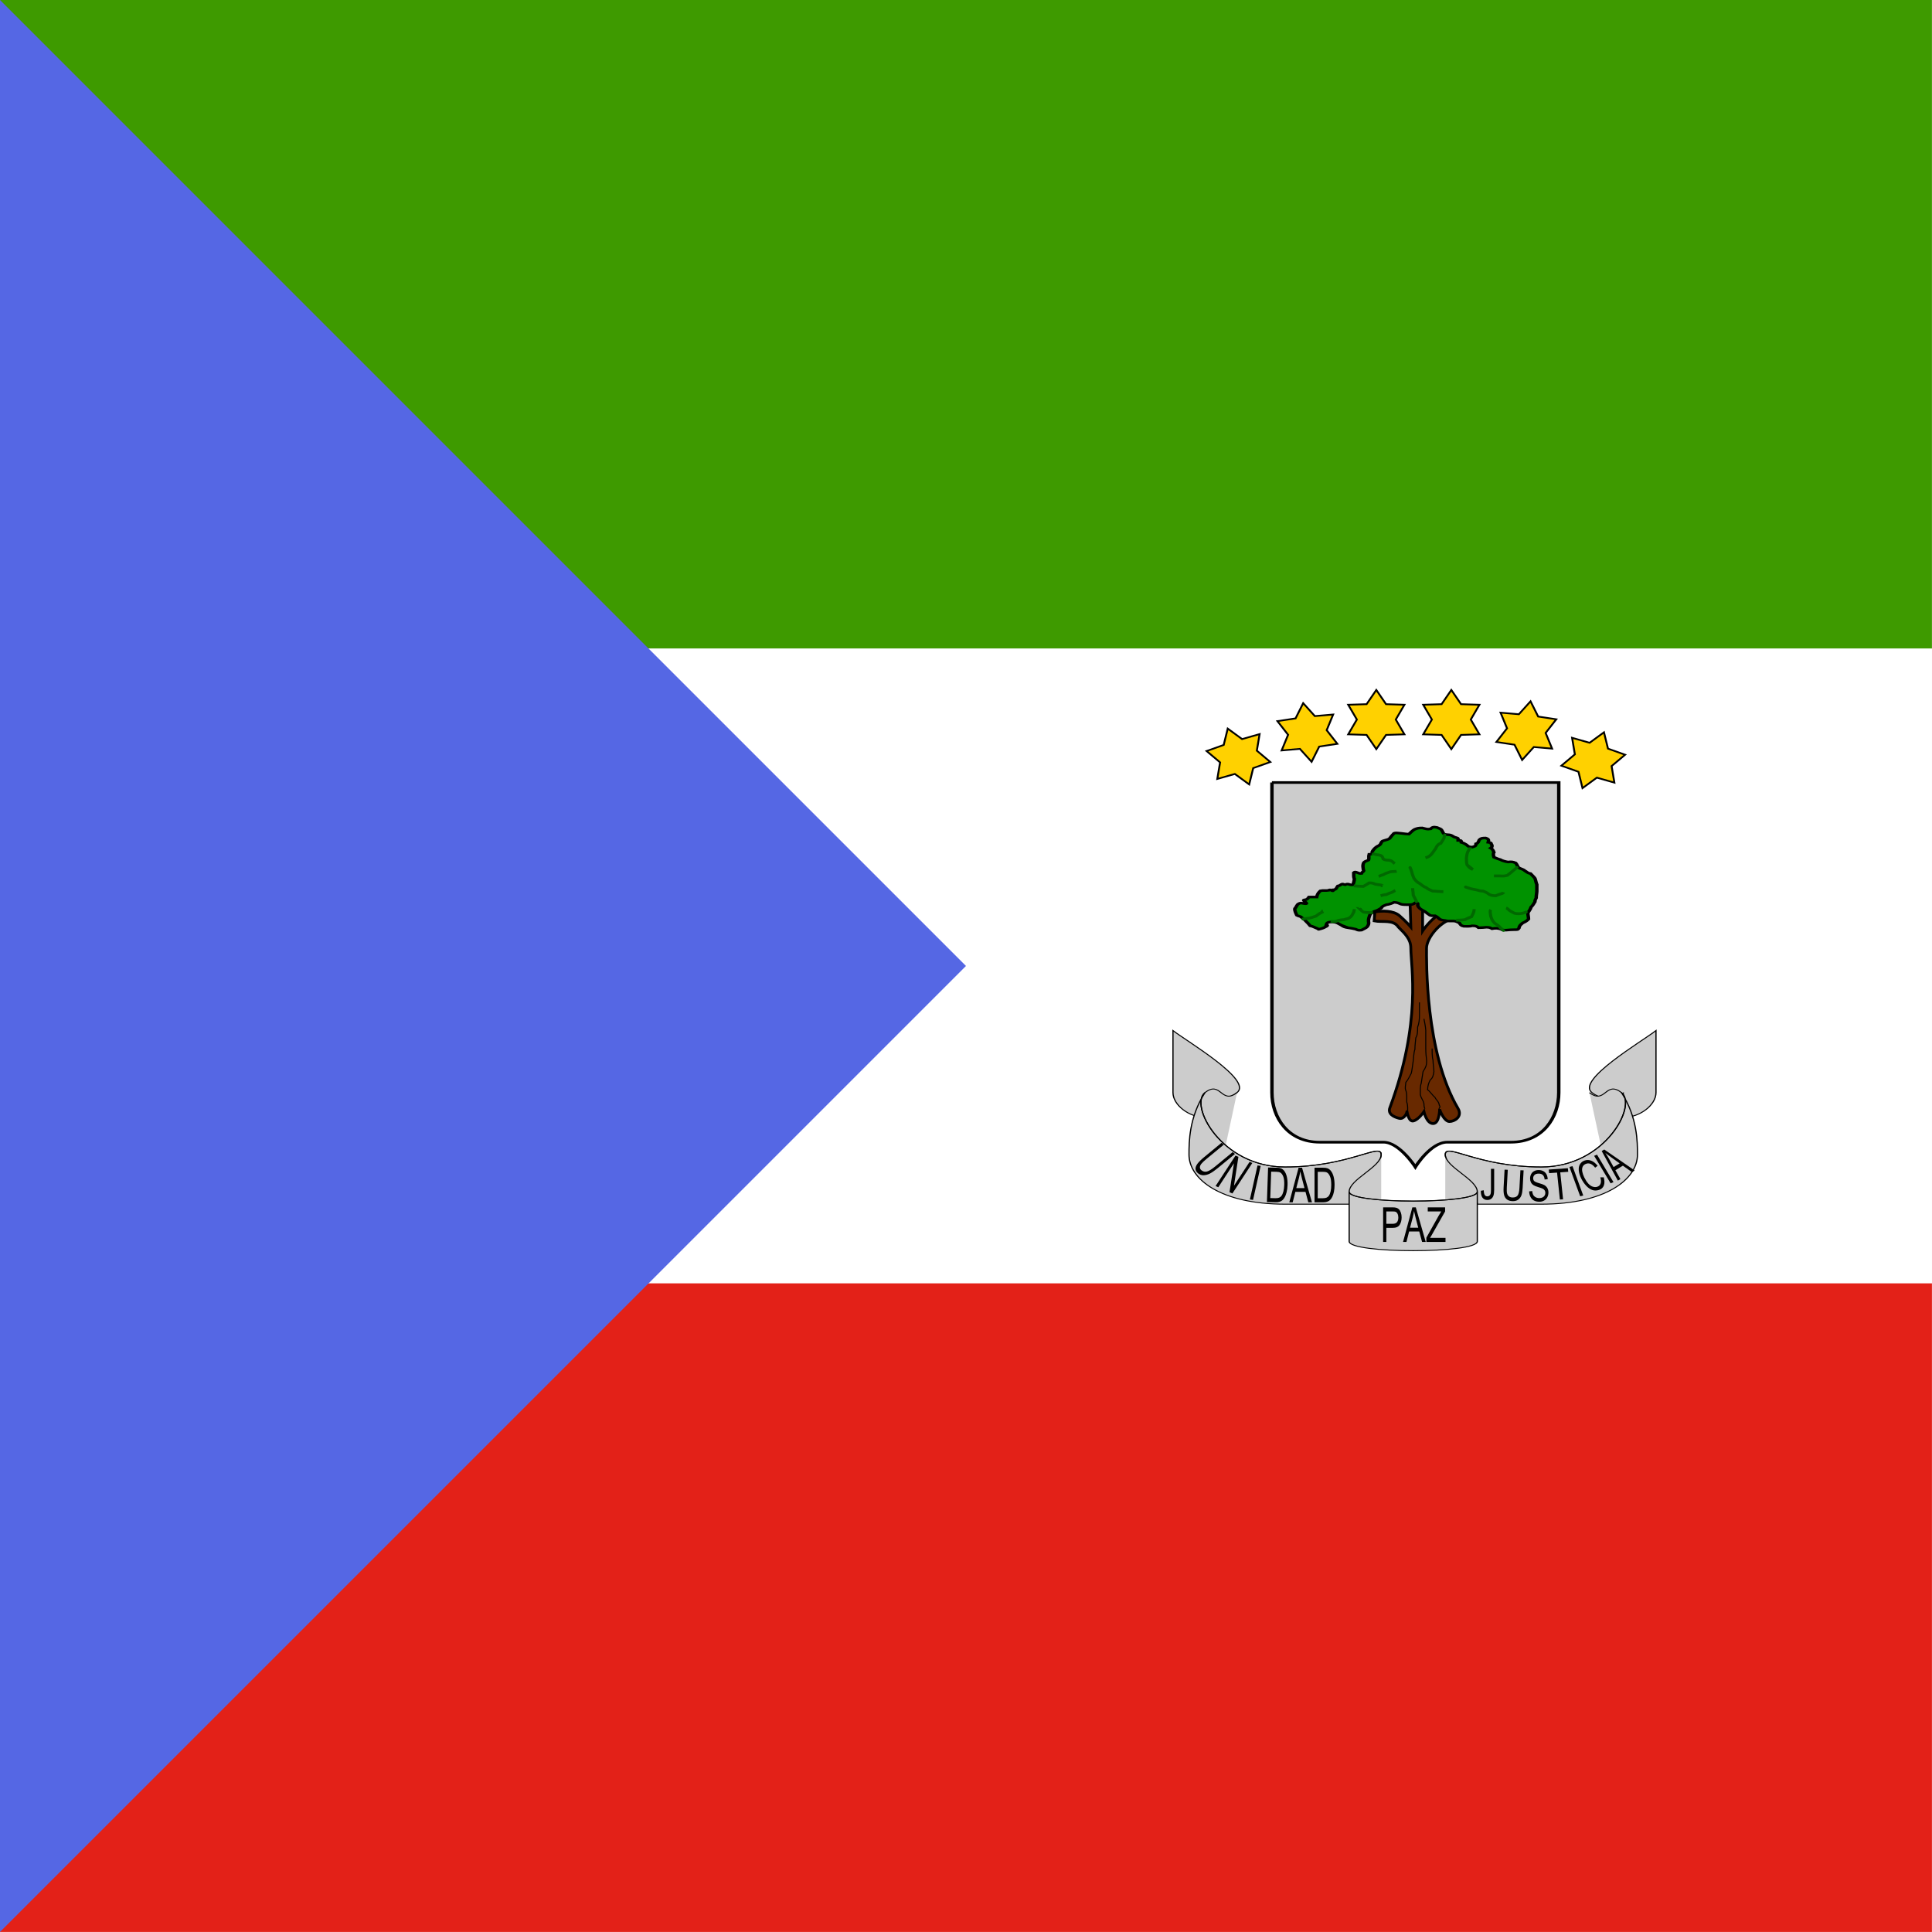
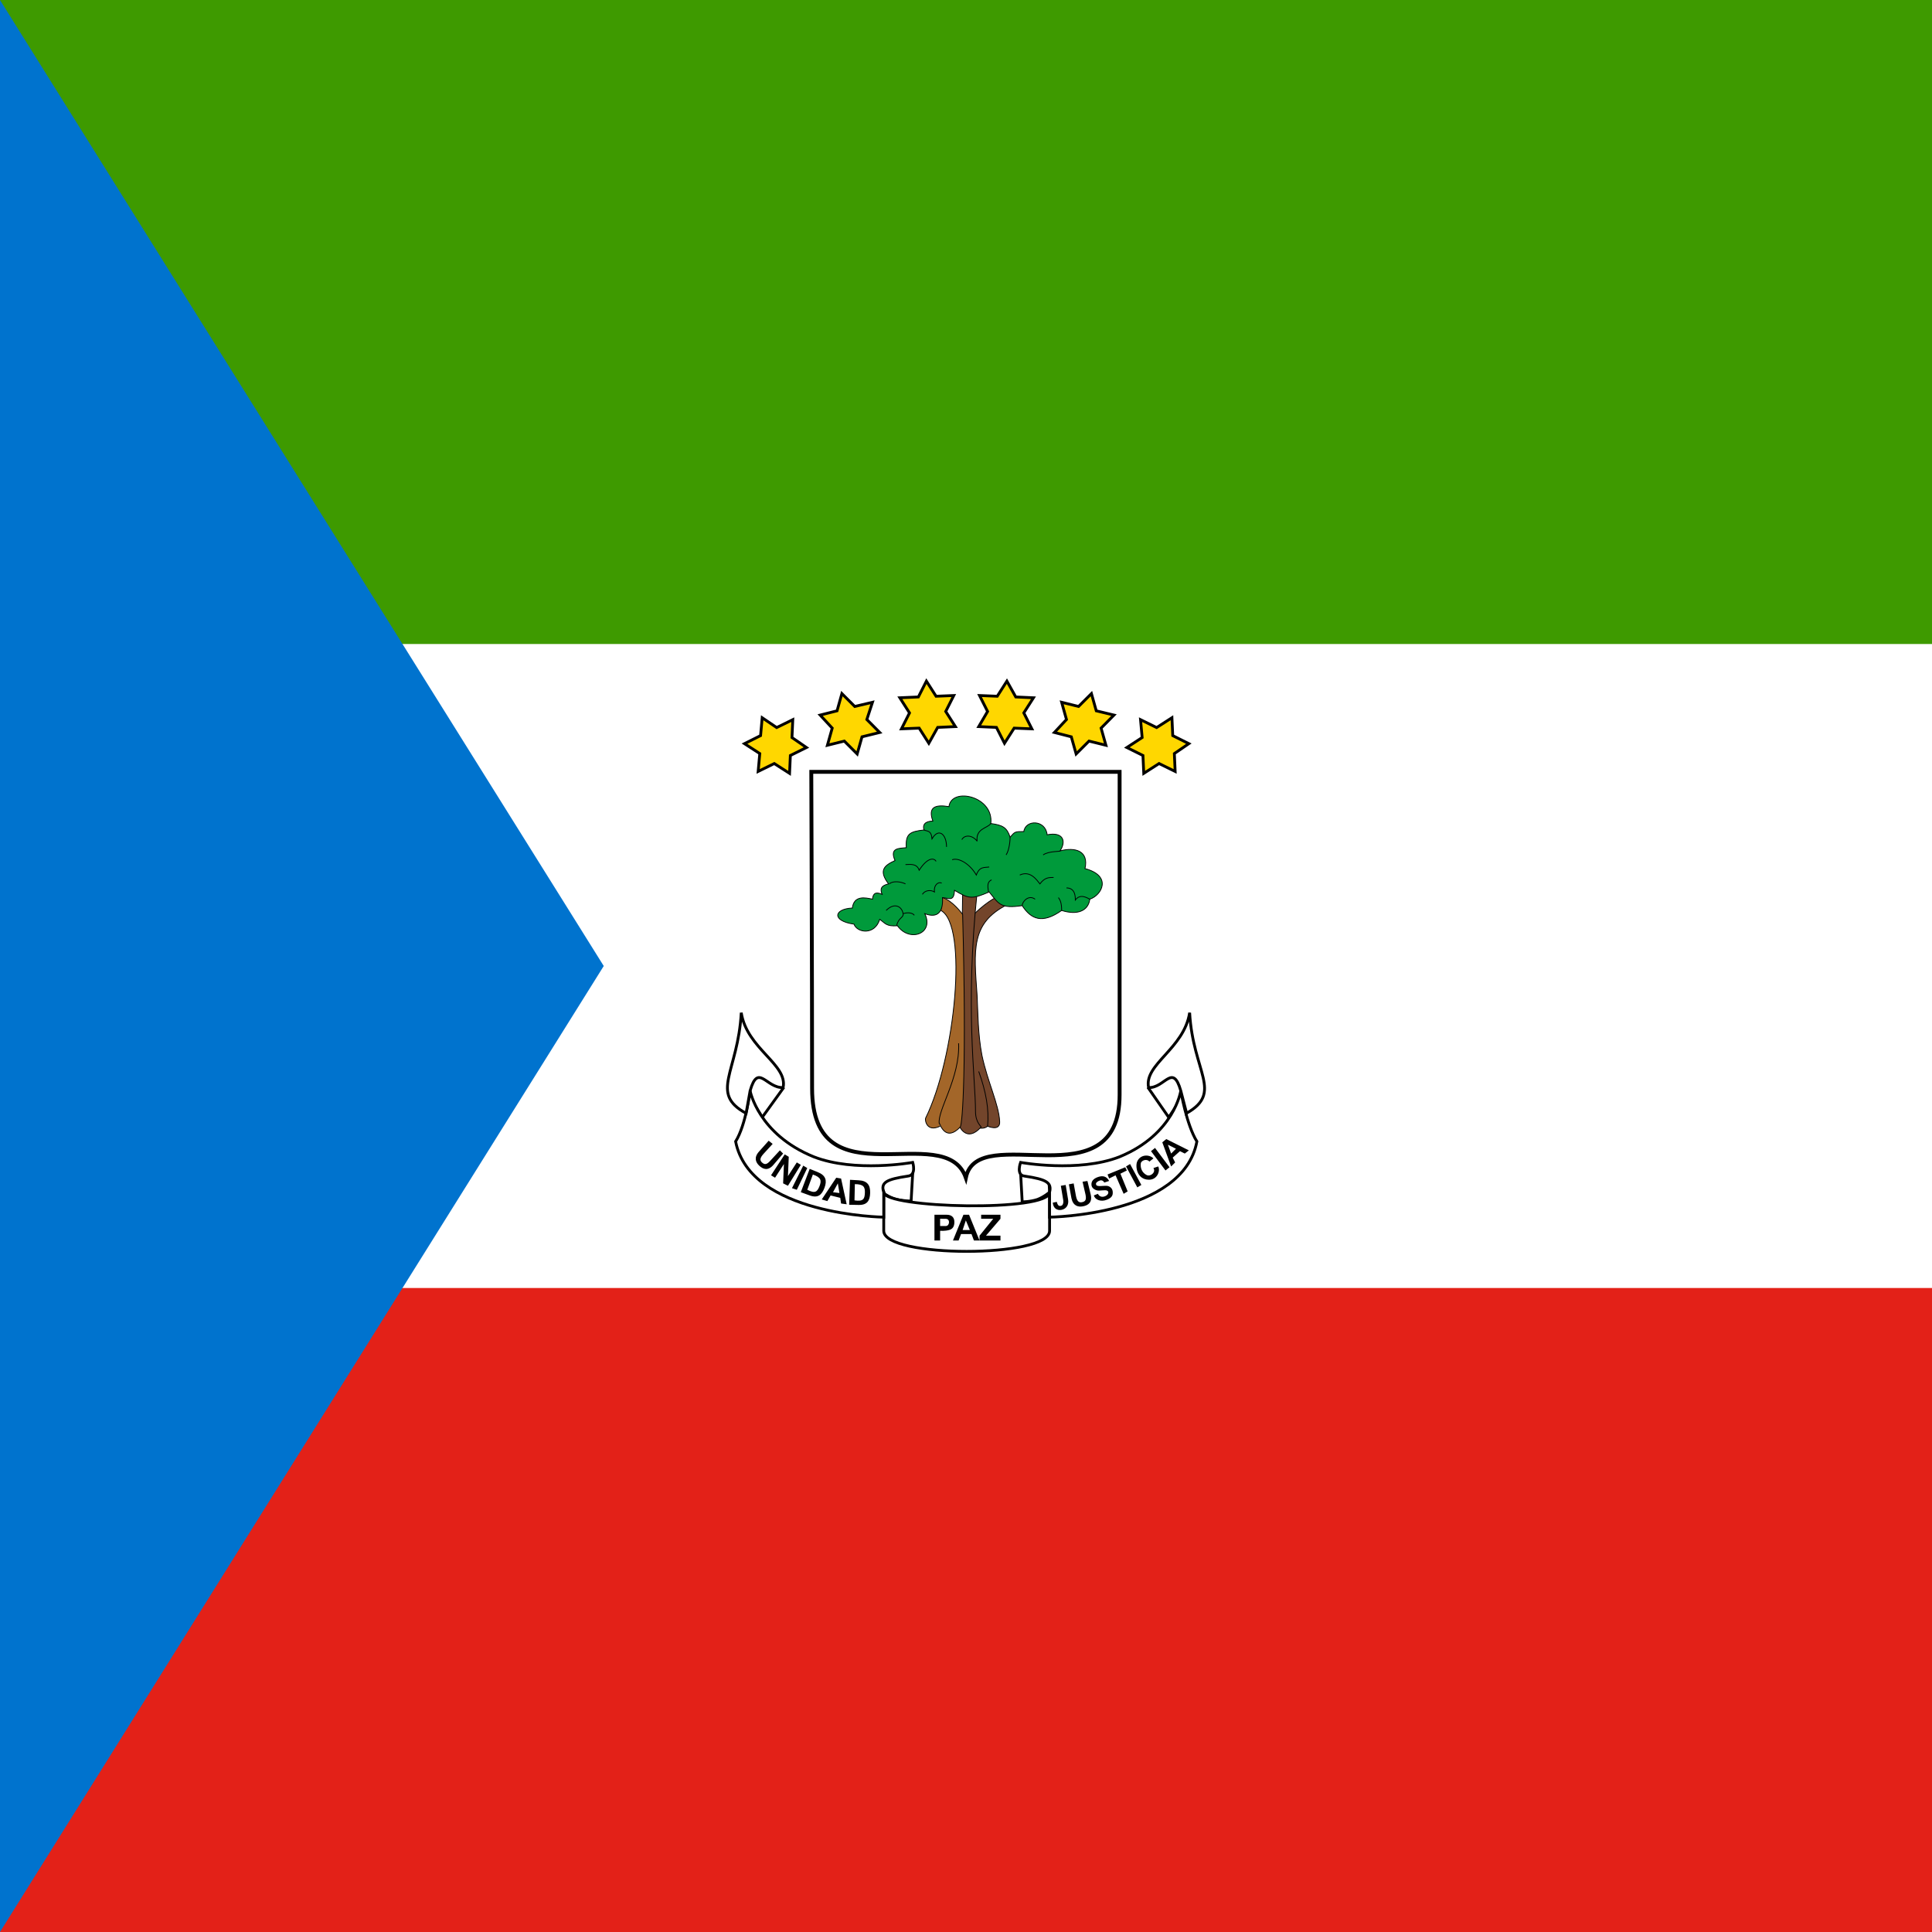
- <svg xmlns="http://www.w3.org/2000/svg" id="svg548" height="512" width="512" version="1" y="0" x="0">
-   <defs id="defs550">
-     <clipPath id="clipPath11138" clipPathUnits="userSpaceOnUse">
-       <rect id="rect11140" fill-opacity="0.67" height="496.06" width="496.06" y="-0" x="0" />
-     </clipPath>
-   </defs>
-   <g id="flag" clip-path="url(#clipPath11138)" transform="matrix(1.0321 0 0 1.0321 0 .000049354)">
-     <g id="g771" stroke-width="1pt" fill-rule="evenodd">
-       <rect id="rect757" height="166.54" width="744.09" y="-0" x="0" fill="#3e9a00" />
-       <rect id="rect758" height="162.99" width="744.09" y="166.54" x="0" fill="#fff" />
-       <rect id="rect759" height="166.54" width="744.09" y="329.53" x="0" fill="#e32118" />
-       <path id="path761" d="m0-0v496.06l265.75-248.03-265.75-248.03z" transform="matrix(.93333 0 0 1 0 -.000015259)" fill="#5567e4" />
+ <svg xmlns="http://www.w3.org/2000/svg" height="512" width="512" version="1">
+   <path fill="#e32118" d="M0 0h512v512H0z" />
+   <path fill="#fff" d="M0 0h512v341.333H0z" />
+   <path fill="#3e9a00" d="M0 0h512v170.667H0z" />
+   <path d="M0 0v512l160-256z" fill="#0073ce" />
+   <g stroke="#000">
+     <path d="M215.001 204.544h81.707v85.59c0 28.8-37.547 6.613-40.747 21.973-5.547-15.787-40.747 7.04-40.747-23.68 0-29.867-.213-83.883-.213-83.883z" fill="#fff" stroke-width="1.024" />
+     <path d="M261.721 298.453s-1.067 1.067-2.987.214c-1.92-.854-2.133-54.827-2.133-54.827 4.267-4.693 7.68-6.187 7.68-6.187l2.56 2.134c-9.6 4.906-8.747 11.946-7.893 24.106.213 4.48.213 10.24 1.28 15.787 1.493 7.04 4.48 13.013 4.693 17.493.213 2.774-3.2 1.28-3.2 1.28z" fill="#73452b" stroke-width=".213" />
+     <path d="M255.108 236.373h3.84c-3.2 30.934-.427 49.28-.427 58.24 0 2.987 1.707 4.054 1.493 4.054-3.84 4.266-5.76-.214-5.76-.214z" fill="#73452b" stroke-width=".213" />
+     <path d="M249.134 298.453c-3.626 1.707-4.053-1.706-3.84-2.133 7.894-16 11.307-51.2 4.054-55.04l.426-3.413c2.774.853 5.334 4.48 5.334 4.48 1.066 39.466 0 55.68-.64 56.32-3.84 4.053-5.334-.64-5.547-1.067" fill="#a36629" stroke-width=".213" />
+     <path d="M248.921 297.813c-.64-3.413 5.547-12.16 5.12-21.333M259.374 283.947c1.92 5.333 2.774 10.026 2.347 14.506" fill="none" stroke-width=".213" />
+     <path d="M267.694 221.867c1.28-1.494 1.28-1.494 3.627-1.494.427-3.2 5.76-3.2 6.187.854 4.266-.854 5.12 1.706 3.413 4.266 4.053-1.066 7.68 0 6.613 4.694 7.254 1.92 4.48 7.04 1.28 8.106-.426 3.2-3.413 4.267-7.466 2.987-5.12 3.627-8.107 2.347-10.454-1.28-5.76.853-6.186-.427-8.746-3.627-4.48 1.92-5.334 1.92-9.174-.426-.213 2.986-1.28 2.133-3.2 1.92.214 3.84-1.28 5.546-4.693 4.266 2.56 5.334-4.053 7.68-7.253 3.2-2.987.214-3.2-.64-4.694-1.706-1.28 4.266-5.973 3.626-6.826 1.28-5.974-.854-5.334-4.054-.427-4.267.427-3.413 3.413-2.773 5.333-2.347.214-2.133 1.494-1.706 2.56-1.28-.64-1.493-.213-2.346 1.707-2.773-2.773-3.627-1.067-4.907 1.707-6.187-1.494-3.413 1.066-3.2 2.986-3.413-.213-3.627.854-4.267 4.694-4.693-.427-1.28.213-2.347 2.346-2.347-1.28-3.627.427-4.459 4.267-3.84.64-5.27 11.947-2.773 11.093 4.48 3.2.427 4.267 1.067 5.12 3.627z" fill="#009a3b" stroke-width=".213" />
+     <g fill="none">
+       <path d="M244.868 219.947c.853.426 1.92 0 2.133 2.346 1.707-2.986 3.84-1.28 3.84 2.134M262.574 218.24c-.853 1.28-4.053 1.28-3.626 4.693-1.067-1.493-3.2-1.92-4.054-.426M267.694 221.867c0 .853-.213 3.413-1.066 4.693M280.921 225.493c.213.214-2.987 0-4.48 1.067M288.814 238.293c-.853-.426-2.56-1.493-3.84.214 0-.854 0-3.2-2.346-3.2M281.348 241.28c0-2.133-.427-2.773-.854-3.413M274.308 238.293c-1.707-1.28-3.414.64-3.414 1.707M261.934 236.373c0-.853-.64-2.56.854-3.2M237.614 245.333c.427-2.133 1.92-2.133 1.707-3.2-.213-1.706-2.133-3.2-4.48-.853M239.321 242.133c1.28-.426 2.56-.213 2.987.427M235.694 234.24c.854-.853 2.987-.64 4.267 0M239.961 229.12c1.067 0 2.987-.427 3.627 1.493 2.346-3.626 4.053-3.2 4.48-2.346M252.334 227.84c1.707-.64 4.694 1.067 6.4 4.053.854-2.346 2.134-1.92 3.414-2.133M270.254 231.893c2.774-1.28 4.48 1.28 5.334 2.347 1.28-1.707 2.346-1.707 3.626-1.707M244.441 237.013c.64-1.066 2.133-1.28 3.2-.64-.213-1.92 1.067-2.773 1.92-2.346" stroke-width=".213" />
    </g>
-     <g id="g699" transform="matrix(.19743 0 0 .17976 278.07 174.17)">
-       <path id="path553" d="m283.46 148.82v442.91c0 35.433 17.716 70.866 53.149 70.866h70.866c17.717 0 35.433 35.433 35.433 35.433s16.938-35.433 35.433-35.433h70.867c35.433 0 53.149-35.433 53.149-70.866v-442.91h-318.9z" fill-rule="evenodd" transform="matrix(1.1698 0 0 1 -85.821 -.000030518)" stroke="#000" stroke-width="3.791" fill="#ccc" />
-       <g id="g639" transform="matrix(1.108 0 0 1 -59.607 -.000030518)">
-         <g id="g582" transform="matrix(1.0612 0 0 .99999 -28.554 -106.29)">
-           <path id="path560" d="m215.38 731.79c-18.021 0-35.738-17.717-35.738-35.433v-88.583c15.502 15.502 88.583 70.866 70.867 88.583-17.717 17.716-35.737 0-35.433 0s0.304 35.433 0.304 35.433z" fill-rule="evenodd" transform="translate(-2.4787 1.6768)" stroke="#000" stroke-width="1pt" fill="#ccc" />
-           <path id="path580" d="m218.72 687.78c17.716-17.716 17.716 17.717 35.433 0l-17.717 106.3c-17.189-3.33-17.778-0.001-27.707-17.717 0-17.718 0-74.332 9.991-88.583z" fill-rule="evenodd" transform="translate(-6.1181 10.256)" stroke-width="1.25" fill="#ccc" />
-           <path id="path579" d="m215.38 731.79c-18.021 0-35.738-17.717-35.738-35.433v-88.583c15.502 15.502 88.583 70.866 70.867 88.583-17.717 17.716-35.737 0-35.433 0s0.304 35.433 0.304 35.433z" fill-rule="evenodd" transform="matrix(-1 0 0 1 891.06 1.6765)" stroke="#000" stroke-width="1pt" fill="#ccc" />
-           <path id="path581" d="m218.72 687.78c17.716-17.716 17.716 17.717 35.433 0l-17.717 106.3c-17.189-3.33-17.778-0.001-27.707-17.717 0-17.718 0-74.332 9.991-88.583z" fill-rule="evenodd" transform="matrix(-1 0 0 1 891.95 10.256)" stroke-width="1.25" fill="#ccc" />
-           <path id="path577" d="m513.78 1140.9c-0.001-17.71-35.433-53.14-35.433-70.86s35.433 17.72 106.3 17.72c70.866 0 106.3-88.588 88.582-106.3 17.717 35.434 17.717 70.864 17.717 88.584 0 35.43-35.433 70.86-106.3 70.86h-70.866z" fill-rule="evenodd" transform="translate(-.00011444 -283.46)" stroke="#000" stroke-width="1pt" fill="#ccc" />
-           <path id="path578" d="m513.78 1140.9c-0.001-17.71-35.433-53.14-35.433-70.86s35.433 17.72 106.3 17.72c70.866 0 106.3-88.588 88.582-106.3 17.717 35.434 17.717 70.864 17.717 88.584 0 35.43-35.433 70.86-106.3 70.86h-70.866z" fill-rule="evenodd" transform="matrix(-1 0 0 1 885.83 -283.46)" stroke="#000" stroke-width="1pt" fill="#ccc" />
-           <path id="path572" d="m549.21 1016.9c0-17.712-35.433-35.433-35.433-53.151v88.581h35.433v-35.43z" fill-rule="evenodd" transform="matrix(-1 0 0 1 921.26 -177.16)" stroke-width="1pt" fill="#ccc" />
-           <path id="path571" d="m549.21 1016.9c0-17.712-35.433-35.433-35.433-53.151v88.581h35.433v-35.43z" fill-rule="evenodd" transform="translate(-35.433 -177.16)" stroke-width="1pt" fill="#ccc" />
-           <path id="path565" d="m371.17 1034.6c0 17.71 141.73 17.71 141.73 0v70.87c0 17.71-141.73 17.71-141.73 0v-70.87z" fill-rule="evenodd" transform="translate(.87551 -194.89)" stroke="#000" stroke-width="1pt" fill="#ccc" />
-           <path id="path554" d="m249.63 696.36c-17.717 17.716-17.717-17.717-35.433 0-17.717 17.716 17.717 106.3 88.583 106.3s106.3-35.433 106.3-17.717c0 17.717-35.433 35.433-35.433 53.15s141.73 17.717 141.73 0-35.433-35.433-35.433-53.15c0-17.716 35.433 17.717 106.3 17.717 70.866 0 106.3-88.583 88.583-106.3-17.716-17.717-17.716 17.716-35.433 0" transform="translate(-1.6026 1.6768)" stroke="#000" stroke-width="1.25" fill="none" />
-         </g>
-         <path id="path600" transform="matrix(.89701 -0.442 .39159 .79469 -121.72 234)" stroke-width="1pt" d="m497.6 890.01v-49.407h3.761v49.407h-3.761z" />
-         <path id="path601" transform="matrix(.92714 -.37473 .33198 .82138 -81.636 179.07)" stroke-width="1pt" d="m488.56 872.69 3.765 1.657c-0.791 5.366-2.212 9.467-4.268 12.297-2.043 2.813-4.546 4.216-7.509 4.216-3.066 0-5.563-1.081-7.49-3.238-1.913-2.18-3.373-5.326-4.383-9.433-0.997-4.113-1.494-8.53-1.494-13.246 0-5.148 0.563-9.629 1.689-13.448 1.139-3.842 2.748-6.753 4.831-8.731 2.096-1.996 4.397-2.997 6.906-2.997 2.845 0 5.238 1.26 7.179 3.773 1.94 2.519 3.291 6.057 4.052 10.618l-3.705 1.513c-0.659-3.595-1.615-6.212-2.87-7.851-1.255-1.64-2.834-2.456-4.735-2.456-2.185 0-4.016 0.908-5.49 2.726-1.46 1.823-2.489 4.268-3.085 7.345-0.593 3.06-0.891 6.218-0.891 9.473 0 4.199 0.348 7.874 1.046 11.02 0.712 3.124 1.811 5.459 3.298 7.012 1.49 1.547 3.099 2.324 4.831 2.324 2.109 0 3.893-1.059 5.357-3.17 1.46-2.111 2.45-5.245 2.966-9.404z" />
-         <path id="path602" transform="matrix(.95763 -.28801 .25515 .8484 -28.133 116.65)" stroke-width="1pt" d="m457.87 890.01v-49.407h3.761v49.407h-3.761z" />
-         <path id="path603" transform="matrix(.9963 -.085881 .076085 .88266 107.31 -3.2823)" stroke-width="1pt" d="m440.2 890.01v-43.575h-9.37v-5.832h22.541v5.832h-9.41v43.575h-3.761z" />
-         <path id="path604" transform="matrix(1 0 0 .88593 172.34 -41.585)" stroke-width="1pt" d="m405.18 874.14 3.552-0.535c0.166 2.467 0.557 4.503 1.162 6.097 0.623 1.576 1.58 2.852 2.871 3.842 1.295 0.966 2.751 1.449 4.367 1.449 1.434 0 2.702-0.368 3.801-1.11 1.1-0.742 1.914-1.754 2.447-3.037 0.543-1.3 0.815-2.715 0.815-4.245 0-1.547-0.259-2.899-0.779-4.043-0.516-1.168-1.37-2.146-2.559-2.934-0.765-0.517-2.45-1.311-5.062-2.392-2.616-1.099-4.444-2.134-5.493-3.1-1.358-1.237-2.371-2.761-3.046-4.585-0.659-1.84-0.987-3.894-0.987-6.166 0-2.496 0.407-4.819 1.222-6.976 0.814-2.18 2.003-3.831 3.569-4.953 1.563-1.121 3.304-1.685 5.218-1.685 2.109 0 3.963 0.593 5.569 1.783 1.616 1.173 2.857 2.899 3.725 5.194 0.864 2.289 1.331 4.883 1.397 7.782l-3.609 0.472c-0.195-3.123-0.854-5.482-1.98-7.075-1.112-1.599-2.761-2.393-4.946-2.393-2.278 0-3.94 0.731-4.987 2.192-1.033 1.438-1.553 3.175-1.553 5.222 0 1.772 0.371 3.233 1.106 4.383 0.725 1.145 2.613 2.324 5.665 3.538 3.066 1.19 5.169 2.231 6.305 3.134 1.655 1.323 2.88 3.008 3.668 5.056 0.788 2.019 1.182 4.354 1.182 7.006 0 2.628-0.434 5.113-1.298 7.448-0.867 2.318-2.116 4.124-3.745 5.43-1.615 1.277-3.44 1.921-5.469 1.921-2.576 0-4.735-0.656-6.48-1.956-1.735-1.305-3.099-3.261-4.096-5.866-0.983-2.629-1.499-5.591-1.552-8.898z" />
-         <path id="path605" transform="matrix(.99896 .045497 -.040307 .88502 205.14 -59.322)" stroke-width="1pt" d="m396.43 840.6h3.765v28.546c0 4.969-0.325 8.909-0.971 11.831-0.649 2.922-1.817 5.303-3.513 7.144-1.682 1.817-3.893 2.732-6.635 2.732-2.665 0-4.844-0.8-6.536-2.393-1.695-1.599-2.903-3.899-3.628-6.913-0.726-3.032-1.086-7.167-1.086-12.401v-28.546h3.761v28.511c0 4.291 0.228 7.46 0.682 9.508 0.463 2.019 1.251 3.583 2.364 4.682 1.126 1.104 2.496 1.651 4.115 1.651 2.765 0 4.738-1.087 5.917-3.267 1.176-2.18 1.765-6.373 1.765-12.574v-28.511z" />
-         <path id="path606" transform="matrix(1 0 0 .88593 164.85 -44.083)" stroke-width="1pt" d="m355.98 875.99 3.393-0.811c0.093 3.774 0.5 6.362 1.225 7.754 0.722 1.392 1.725 2.088 3.007 2.088 0.943 0 1.758-0.368 2.443-1.11 0.686-0.765 1.159-1.789 1.417-3.072 0.259-1.3 0.388-3.37 0.388-6.2v-34.039h3.764v33.671c0 4.135-0.291 7.333-0.874 9.605-0.569 2.266-1.48 3.998-2.735 5.188-1.241 1.191-2.705 1.789-4.383 1.789-2.497 0-4.411-1.248-5.745-3.744-1.318-2.491-1.953-6.201-1.9-11.119z" />
-         <path id="path607" transform="translate(136.54 -84.922)" stroke-width="1pt" d="m320.32 890.01v-6.068l14.568-31.64c1.033-2.249 2.016-4.205 2.95-5.867h-15.869v-5.832h20.369v5.832l-15.966 34.275-1.728 3.474h18.161v5.826h-22.485z" />
-         <path id="path618" transform="matrix(.98339 .18149 -.18149 .98339 249.72 -160.65)" stroke-width="1pt" d="m164.27 890.01v-49.407h3.761v49.407h-3.761z" />
-         <path id="path619" transform="matrix(.88093 .47324 -.47324 .88093 511.82 -122.63)" stroke-width="1pt" d="m134.9 890.01v-49.407h3.861l14.936 38.79v-38.79h3.609v49.407h-3.861l-14.939-38.824v38.824h-3.606z" />
-         <path id="path620" transform="matrix(.70781 .70641 -.70641 .70781 734.97 -6.5348)" stroke-width="1pt" d="m124.9 840.6h3.764v28.546c0 4.969-0.324 8.909-0.97 11.831-0.649 2.922-1.818 5.303-3.513 7.144-1.682 1.817-3.894 2.732-6.635 2.732-2.662 0-4.844-0.8-6.536-2.393-1.695-1.599-2.904-3.899-3.629-6.913-0.725-3.032-1.086-7.167-1.086-12.401v-28.546h3.765v28.511c0 4.291 0.225 7.46 0.679 9.508 0.463 2.019 1.254 3.583 2.367 4.682 1.122 1.104 2.493 1.651 4.112 1.651 2.768 0 4.738-1.087 5.917-3.267 1.175-2.18 1.765-6.373 1.765-12.574v-28.511z" />
-         <path id="path623" transform="matrix(.99962 .027666 -.027666 .99962 119.76 -146.36)" stroke-width="1pt" d="m174.66 890.01v-49.407h9.798c2.211 0 3.9 0.236 5.065 0.707 1.629 0.656 3.02 1.835 4.169 3.543 1.503 2.198 2.619 5.022 3.357 8.455 0.752 3.417 1.126 7.328 1.126 11.728 0 3.756-0.252 7.081-0.758 9.98-0.503 2.899-1.149 5.303-1.94 7.212-0.788 1.887-1.656 3.382-2.6 4.481-0.93 1.076-2.062 1.898-3.393 2.462-1.321 0.558-2.841 0.839-4.56 0.839h-10.264zm3.765-5.826h6.072c1.874 0 3.344-0.305 4.404-0.915 1.073-0.604 1.927-1.461 2.563-2.559 0.89-1.553 1.582-3.629 2.076-6.235 0.503-2.629 0.755-5.809 0.755-9.536 0-5.171-0.49-9.134-1.474-11.901-0.97-2.784-2.155-4.647-3.553-5.591-1.006-0.673-2.628-1.012-4.867-1.012h-5.976v37.749z" />
-         <path id="path626" transform="translate(95.745 -141.54)" stroke-width="1pt" d="m200.24 890.01 10.923-49.407h4.053l11.641 49.407h-4.288l-3.317-14.96h-11.893l-3.122 14.96h-3.997zm8.208-20.286h9.642l-2.97-13.683c-0.904-4.159-1.576-7.57-2.017-10.244-0.364 3.163-0.874 6.309-1.533 9.433l-3.122 14.494z" />
-         <path id="path629" transform="translate(95.745 -141.54)" stroke-width="1pt" d="m229.86 890.01v-49.407h9.797c2.212 0 3.9 0.236 5.066 0.707 1.629 0.656 3.019 1.835 4.168 3.543 1.5 2.198 2.619 5.022 3.357 8.455 0.752 3.417 1.126 7.328 1.126 11.728 0 3.756-0.251 7.081-0.758 9.98-0.503 2.899-1.149 5.303-1.94 7.212-0.788 1.887-1.656 3.382-2.599 4.481-0.931 1.076-2.063 1.898-3.394 2.462-1.321 0.558-2.841 0.839-4.559 0.839h-10.264zm3.764-5.826h6.072c1.875 0 3.345-0.305 4.404-0.915 1.073-0.604 1.927-1.461 2.56-2.559 0.893-1.553 1.585-3.629 2.075-6.235 0.507-2.629 0.759-5.809 0.759-9.536 0-5.171-0.49-9.134-1.474-11.901-0.97-2.784-2.155-4.647-3.552-5.591-1.007-0.673-2.633-1.012-4.868-1.012h-5.976v37.749z" />
-         <path id="path632" transform="translate(136.54 -84.922)" stroke-width="1pt" d="m269.59 890.01v-49.407h10.731c1.888 0 3.328 0.161 4.324 0.471 1.398 0.409 2.57 1.18 3.513 2.33 0.944 1.122 1.699 2.703 2.268 4.751 0.583 2.042 0.875 4.291 0.875 6.741 0 4.199-0.772 7.759-2.308 10.681-1.54 2.899-4.321 4.348-8.344 4.348h-7.294v20.085h-3.765zm3.765-25.917h7.354c2.43 0 4.158-0.782 5.178-2.358 1.023-1.57 1.533-3.785 1.533-6.638 0-2.07-0.305-3.83-0.91-5.291-0.596-1.484-1.384-2.462-2.368-2.934-0.636-0.293-1.804-0.437-3.513-0.437h-7.274v17.658z" />
-         <path id="path635" transform="translate(136.54 -84.922)" stroke-width="1pt" d="m292.97 890.01 10.923-49.407h4.053l11.641 49.407h-4.287l-3.318-14.96h-11.893l-3.122 14.96h-3.997zm8.205-20.286h9.641l-2.966-13.683c-0.904-4.159-1.58-7.57-2.017-10.244-0.364 3.163-0.874 6.309-1.533 9.433l-3.125 14.494z" />
-         <path id="path638" transform="matrix(.73993 -.54417 .54796 .73482 -179.59 338.23)" stroke-width="1pt" d="m504.88 890.01 10.923-49.407h4.053l11.641 49.407h-4.288l-3.317-14.96h-11.893l-3.123 14.96h-3.996zm8.205-20.286h9.641l-2.966-13.683c-0.908-4.159-1.58-7.57-2.017-10.244-0.364 3.163-0.874 6.309-1.533 9.433l-3.125 14.494z" />
+     <g fill="gold" stroke-width="3.5">
+       <path d="M253.188 192.555l-4.694.213-2.346 4.203-2.56-4.011-4.694.192 2.134-4.224-2.56-4.01 4.906-.214 2.134-4.203 2.56 4.011 4.693-.192-2.133 4.224zM233.134 194.112l-4.693 1.152-1.28 4.544-3.413-3.413-4.48 1.109 1.28-4.544-3.2-3.456 4.48-1.13 1.28-4.566 3.413 3.413 4.693-1.109-1.493 4.565zM213.721 198.101l-4.267 2.112-.213 4.736-4.053-2.602-4.267 2.09.427-4.736-4.054-2.624 4.267-2.133.427-4.736 3.84 2.603 4.266-2.091-.213 4.736zM259.374 192.555l4.694.213 2.133 4.203 2.56-4.011 4.693.192-2.133-4.224 2.56-4.01-4.693-.214-2.347-4.203-2.56 4.011-4.693-.192 2.133 4.224zM279.428 194.112l4.48 1.152 1.28 4.544 3.413-3.413 4.48 1.109-1.28-4.544 3.413-3.456-4.693-1.13-1.28-4.566-3.413 3.413-4.48-1.109 1.28 4.565zM298.628 198.101l4.266 2.112.214 4.736 4.053-2.602 4.267 2.09-.214-4.736 3.84-2.624-4.266-2.133-.214-4.736-4.053 2.603-4.267-2.091.427 4.736z" stroke-width=".747" />
+     </g>
+     <g>
+       <g fill="#fff" stroke-width="3.5">
+         <path d="M304.388 288.427l5.333 7.68 4.907-7.254-3.414-6.186zM270.468 310.827l.426 7.68s2.134 0 4.054-.64c1.706-.64 3.2-1.92 3.2-1.92l-.214-4.054zM241.881 310.827l-.427 7.466s-1.92 0-3.84-.426c-1.706-.427-3.2-1.494-3.2-1.494l-2.133-5.12zM207.534 288.427l-5.546 7.68-5.974-9.814 4.48-4.693z" stroke-width=".747" />
+         <path d="M234.201 326.187c0 7.253 43.947 7.253 43.947 0v-10.24c0 5.333-43.947 4.266-43.947 0z" stroke-width=".747" />
+         <path d="M194.948 302.507c3.84 19.626 39.253 20.053 39.253 20.053v-6.613c-.853-2.56.64-3.414 6.4-4.267 2.347-.213 1.28-3.627 1.28-3.627s-15.36 2.774-26.24-1.493c-14.72-5.973-16.853-17.493-16.853-17.493s-1.067 8.96-3.84 13.44zM317.188 302.507c-3.627 19.626-39.04 20.053-39.04 20.053v-6.613c.64-2.56-.854-3.414-6.614-4.267-2.346-.213-1.066-3.627-1.066-3.627s15.36 2.774 26.24-1.493c14.506-5.973 16.213-17.493 16.213-17.493s1.493 8.96 4.267 13.44z" stroke-width=".747" />
+         <path d="M197.721 295.04c-9.813-5.333-2.133-10.88-1.28-26.667 1.493 9.6 12.373 13.654 11.093 19.84-4.48.214-6.613-6.613-8.746.854l-1.067 5.973zM314.414 295.04c9.814-5.547 1.707-10.88.854-26.667-1.494 9.6-12.16 13.654-10.88 19.84 4.266.214 6.4-6.613 8.533.854l1.493 5.76z" stroke-width=".747" />
      </g>
-       <path id="path668" d="m419.16 331.78c0.065 32.968 19.893 131.63-37.678 284.94-4.262 11.127 7.064 16.484 16.484 18.839 9.419 2.355 14.129-9.419 14.129-11.774s2.355 18.839 11.774 16.484c9.42-2.355 18.839-16.484 18.839-16.484s4.71 21.194 16.484 21.194 11.774-25.904 11.774-25.904c0 2.355 8.164 22.235 17.583 22.235 9.42 0 23.929-8.76 15.548-23.144-59.832-100.72-56.68-267.54-56.68-286.38 0-18.839 27.784-53.068 55.418-53.889l-10.675-16.756c-6.96 2.135-15.28 3.669-29.409 15.443s-22.398 24.589-22.398 24.589v-80.065h-23.548l2.355 73.001s-8.051-9.439-20.095-19.932c-11.401-9.934-31.972-9.199-44.637-7.118l-1.204 15.989c14.969 3.123 34.067-3.068 43.487 11.061 11.774 11.774 22.414 21.259 22.449 37.677z" fill-rule="evenodd" transform="matrix(.72308 0 0 .8 123.32 119.98)" stroke="#000" stroke-width="5.029" fill="#682900" />
-       <path id="path670" d="m310.55 312.21v-0.832c0 1.976-0.067 1.101 0.833-2.498 0.777-2.848 2.407-5.523 4.163-7.493 3.04-1.014 7.441 0.053 10.823-0.833 2.278-3.268 5.828 4.267 5.828-0.833 4.343-0.311 4.399-4.559 5.828-6.66 4.054-0.5 4.963-5.44 8.326-2.497 2.756 1.305 0.406-0.833 4.996-0.833 2.713 0.663 4.131 2.32 6.66 0.832 0.62-2.851 1.399-6.268 1.665-9.99-1.177-2.356-0.832-7.184-0.832-10.824 2.274-3.032 6.262 2.476 9.99 1.665 1.018-3.562 4.146-3.466 2.498-6.66-0.308-4.007-1.08-6.503 0-10.823 1.314-3.704 3.228-3.607 6.66-5.828 1.093-3.277-0.122-6.03 0.833-9.991 3.901-0.115 3.832-1.132 4.163-4.995 1.26-2.661 2.858-5.356 4.995-7.493 1.968-2.382 4.303-2.147 5.828-5.828 1.308-3.271 1.311-4.751 4.995-5.828 2.696-1.269 4.833-1.411 6.661-3.331 1.732-3.056 3.174-5.486 5.828-9.158 2.63-1.772 15.237 1.665 19.149 1.665 2.118-2.669 5.397-6.859 7.493-8.326 3.587-1.916 4.961-2.497 9.99-2.497 4.288 1.27 6.082 2.794 10.824 1.665 1.932-2.706 3.816-3.965 8.325-2.498 3.433 2.221 5.347 2.124 6.661 5.828 1.946 4.615 1.508 6.192 6.661 6.661 5.181 0.185 5.709 1.442 9.158 4.162 5.248 2.25 4.995 0.982 4.995 5.828 3.721 0 4.052-0.44 4.163 3.331 2.294 0.713 4.907 2.718 6.661 4.162 2.093 2.416 2.629 3.929 7.493 4.163 3.591-1.508 4.75-1.496 4.995-5.828 2.75-0.982 3.212-3.635 4.163-6.66 2.108-2.885 3.474-3.331 8.325-3.331 4.279 1.773 4.139 3.568 3.331 7.494 2.664 0.551 3.764 0.239 4.163 3.33 1.407 2.346 1.039 5.15-0.833 6.66 2.132 1.568 3.369 4.256 4.163 7.493-1.411 2.352-0.547 5.809 0 8.326 2.912 1.456 4.415 2.809 8.325 4.163 1.983 1.68 6.199 3.441 9.991 4.163 4.481-0.606 5.961-0.568 9.991 1.665 2.084 2.993 2.235 6.771 4.163 8.326 2.175 1.843 5.818 2.649 7.493 4.995 2.778 2.03 3.594 4.281 7.493 4.995 1.471 2.228 4.634 5.896 5.828 8.326 0.941 2.694 1.361 7.413 2.498 10.823v11.656c-0.158 4.304-0.833 6.916-0.833 11.656-0.74 2.384-1.665 3.3-1.665 6.661-1.582 3.526-2.931 6.489-4.995 9.158-0.941 4.235-2.473 6.223-4.163 9.991 0.052 4.369 0.832 6.304 0.832 10.823-1.81 2.69-3.887 4.647-7.493 6.661-2.724 3.187-4.368 4.426-4.995 9.158-1.566 2.705-1.443 2.498-4.995 2.498-4.2 0-7.814 0.375-11.656 0.832-3.378 0-4.64 0.356-6.661-1.665-3.988-1.804-7.345-1.91-11.656-0.833-2.325-1.594-3.258-2.497-7.493-2.497-3.161 0.427-5.965 0.832-9.991 0.832-2.495-2.789-3.897-3.33-8.325-3.33-2.356 1.178-7.184 0.833-10.824 0.833-3.821-1.043-4.313-2.63-5.828-5.828-2.605-1.235-3.635-3.039-7.493-3.331-3.639 0-8.468 0.345-10.823-0.832-2.723-0.327-5.586-1.027-7.493-2.498-1.556-2.288-3.54-4.272-5.828-5.828-3.698 0-5.864 0.355-7.493-1.665-2.732-2.157-4.891-5.564-8.326-7.493-3.062-2.43-5.136-3.916-6.661-8.326 0-3.943 0.78-4.874-3.33-4.995-2.755 2.812-4.009 3.33-9.158 3.33-3.389 0-6.931-0.018-9.158-0.832-3.681-2.09-5.028-3.013-9.158-3.331-2.585 1.645-6.008 3.547-9.991 4.163-3.405 1.966-5.437 2.379-6.661 5.828-3.145 2.568-4.989 4.078-9.158 5.828-2.316 2.209-4.526 2.591-5.828 6.661-0.792 3.366-1.665 5.369-1.665 9.99 0.59 4.368 0.361 6.237-1.665 9.991-1.741 2.486-4.757 3.7-7.493 5.828-4.116 0.494-4.548 0.186-7.493-1.665-2.933-0.977-6.266-1.78-9.991-2.498-4.496-0.866-6.017-1.961-8.326-4.162l8.326 4.162c-4.496-0.866-6.017-1.961-8.326-4.162-5.064-3.583-6.063-5.398-11.656-5.828-5.198 0.061-7.429 0.318-8.325 4.995 2.961 0.789 0.609 2.554-0.833 3.33-2.078 1.852-5.411 3.368-8.326 4.163-1.328 1.328-1.072-1.101-3.33-1.665-3.448-1.842-4.89-3.226-8.326-4.163-1.683-2.971-3.584-5.274-5.828-8.326-1.734-2.818-3.382-3.838-5.828-6.66-1.169-1.754-4.159-1.829-5.827-3.33-1.001-3.002-3.169-8.57-2.498-11.656 1.679-1.586 2.632-7.243 4.995-8.326 3.367-2.525 4.635-0.223 9.159 0 4.259 0-5.866-6.71-1.665-6.66 3.92-0.666 4.387-2.595 5.827-4.996h9.991z" fill-rule="evenodd" transform="matrix(1 0 0 .82325 -6.6605 55.382)" stroke="#000" stroke-width="4.464" fill="#009200" />
-       <path id="path671" d="m382.98 253.1c0.878 0.713 4.684 2.498 8.326 2.498 3.976 0.728 4.843 2.216 5.828 5.828 2.174 1.304 3.55 1.665 7.493 1.665 4.359 0.871 4.322 2.212 7.493 4.995" transform="translate(-6.6605 -3.3303)" stroke="#006800" stroke-width="4.05" fill="none" />
-       <path id="path672" d="m358.84 299.72c1.812 0.266 8.154 0.832 12.488 0.832 3.333-1.924 4.912-3.24 7.493-4.995 3.943 0 5.32 0.361 7.494 1.665 2.105 0.702 7.052 0.963 9.158 1.665 0 1.11-0.278 0.833 0.832 0.833" transform="translate(-6.6605 -3.3303)" stroke="#006800" stroke-width="4.05" fill="none" />
-       <path id="path673" d="m391.31 286.4c0.065-0.025 3.252-1.946 5.828-2.498 2.835-1.976 5.946-2.939 9.158-4.163 2.117-0.46 7.102-0.448 8.326-0.832" transform="translate(-6.6605 -3.3303)" stroke="#006800" stroke-width="4.05" fill="none" />
-       <path id="path674" d="m432.1 273.91v0.833c0-2.327-0.104-1.091 1.665 3.33 0.874 4.078 1.949 7.526 3.33 10.823 2.455 3.83 4.058 5.547 7.493 7.493 2.939 2.316 5.164 4.724 8.326 5.828 2.202 1.963 5.106 3.584 8.325 4.996 4.271 0 7.558 0.686 11.656 0.832h2.498" transform="translate(-6.6605 -3.3303)" stroke="#006800" stroke-width="4.05" fill="none" />
-       <path id="path676" d="m477.06 227.29v0.833c0-2.247 0.055-1.105-0.832 3.33-1.257 2.654-2.705 5.124-4.163 7.493-3.915 1.419-5.374 4.277-6.661 7.493-1.372 2.231-3.505 5.17-4.995 7.493-2.589 3.211-3.622 4.242-8.326 5.828" transform="translate(-6.6605 -3.3303)" stroke="#006800" stroke-width="4.05" fill="none" />
-       <path id="path677" d="m510.36 244.77c0 0.244-1.537 2.434-2.498 4.996-1.653 2.436-2.075 6.861-2.497 9.99 0 3.618 0.021 7.557 0.832 9.991 2.516 3.121 3.158 4.764 7.493 6.661l-7.49-6.66c2.516 3.121 3.158 4.764 7.493 6.661" transform="translate(-6.6605 -3.3303)" stroke="#006800" stroke-width="4.05" fill="none" />
-       <path id="path678" d="m571.14 273.91v0.833c0-2.61 0.217-1.006-4.163 2.497-3.252 2.999-5.572 5.416-8.325 7.493-4.732 1.255-5.455 1.182-9.991 0.833h-7.493" transform="translate(-6.6605 -3.3303)" stroke="#006800" stroke-width="4.05" fill="none" />
-       <path id="path679" d="m582.8 337.19h-0.832c2.327 0 1.089-0.103-3.331 1.665-3.692 0.923-7.879 0.982-10.823 0-2.966-1.681-5.955-3.055-8.326-5.828-1.241-0.93-1.42-1.306-2.497-1.665" transform="translate(-6.6605 -3.3303)" stroke="#006800" stroke-width="4.05" fill="none" />
-       <path id="path680" d="m553.66 363v-0.833c0 2.61 0.217 1.006-4.163-2.498-1.872-2.753-3.748-3.794-7.493-6.66-3.236-3.913-3.659-5.481-4.995-9.991-0.356-3.323-1.455-6.734 0-9.158" transform="translate(-6.6605 -3.3303)" stroke="#006800" stroke-width="4.05" fill="none" />
-       <path id="path681" d="m492.05 348.84c1.81 0 8.56-0.159 11.656-0.833 2.418-1.643 5.094-2.746 8.326-4.162 1.764-4.36 3.27-5.809 3.33-10.824" transform="translate(-6.6605 -3.3303)" stroke="#006800" stroke-width="4.05" fill="none" />
-       <path id="path682" d="m441.26 323.87c-0.652-1.483-3.544-7.436-4.995-10.823-0.065-3.638-0.833-6.285-0.833-9.991" transform="translate(-6.6605 -3.3303)" stroke="#006800" stroke-width="4.05" fill="none" />
-       <path id="path683" d="m328.86 350.51c0.839 0.126 4.375 0.403 6.66 0 3.635-1.861 7.022-2.205 10.823-2.498 1.933-1.159 5.086-1.031 6.661-2.497 3.474-2.316 3.937-4.645 5.828-8.326 0.167-1.673 0.665-2.49 0.832-4.163" transform="translate(-6.6605 -3.3303)" stroke="#006800" stroke-width="4.05" fill="none" />
-       <path id="path684" d="m383.81 338.02c-1.828 0-8.658 0.125-12.489-0.833-1.967-1.273-3.363-3.364-4.995-4.995 1.11 0 0.833 0.277 0.833-0.833" transform="translate(-6.6605 -3.3303)" stroke="#006800" stroke-width="4.05" fill="none" />
-       <path id="path685" d="m393.8 313.88c0.353-0.106 4.485-1.665 7.493-1.665 1.79-1.158 4.76-2.237 7.493-3.33 1.481-0.797 2.504-1.787 4.163-2.498" transform="translate(-6.6605 -3.3303)" stroke="#006800" stroke-width="4.05" fill="none" />
-       <path id="path686" d="m293.06 347.18h0.833c-2.249 0-1.1 0.053 3.33-0.833 5.18-0.32 8.666-2.111 12.489-3.33 2.496-2.318 5.939-4.635 8.325-5.828 0-1.423-0.341-1.274 0.833-1.665" transform="translate(-6.6605 -3.3303)" stroke="#006800" stroke-width="4.05" fill="none" />
-       <path id="path687" d="m504.54 301.39h0.833c-2.328 0-1.09-0.103 3.33 1.665 3.517 1.346 6.695 1.781 9.991 2.498 2.993 0.731 4.127 1.665 8.325 1.665 4.19 1.826 5.104 2.397 8.326 4.995 2.465 1.168 4.221 1.665 8.326 1.665 2.178-1.206 6.161-2.609 8.325-3.33 1.211-0.908 1.293-0.55 1.665-1.665" transform="translate(-6.6605 -3.3303)" stroke="#006800" stroke-width="4.05" fill="none" />
-       <path id="path688" d="m430.94 469.54v18.839c0 6.017-0.557 11.277-2.355 16.484 0 5.875-0.077 11.554-2.355 15.306-0.401 5.618-1.177 10.479-1.177 16.484-1.705 5.116-1.504 12.044-2.355 17.662-0.738 5.508-1.393 12.06-2.355 16.484-1.754 3.684-4.745 10.349-7.064 12.951-0.288 5.085-1.532 7.588 0 11.775 1.641 4.922 1.177 10.85 1.177 16.484 1.537 4.611 1.178 10.004 1.178 15.306" transform="translate(6.6605 -6.6606)" stroke="#000" stroke-width="1pt" fill="none" />
-       <path id="path689" d="m436.82 493.08c0.358 2.361 2.118 10.873 2.355 16.484v25.904c0 6.299 0.532 11.851 1.178 17.661-0.084 6.943-1.346 9.54-4.71 15.307-0.662 5.559-1.693 10.924-2.355 16.484-1.641 4.923-1.177 10.85-1.177 16.484 1.404 6.322 3.703 7.453 4.709 12.951 0 3.359 0.321 5.066 1.178 7.065" transform="translate(6.6605 -6.6606)" stroke="#000" stroke-width="1pt" fill="none" />
-       <path id="path690" d="m447.42 535.47c0 2.155-0.14 12.532 1.178 16.484 0 6.023 1.106 10.544 1.177 16.484-0.714 5.281-1.453 9.084-4.71 11.774-2.144 4.358-3.314 8.235-3.532 14.129 3.043 2.13 6.349 8.079 9.419 10.597 2.567 5.361 4.956 5.59 5.888 11.774 2.458 2.732-1.733 4.154 0 5.887 1.91 2.548 0.687 1.469 0 3.533" transform="translate(6.6605 -6.6606)" stroke="#000" stroke-width="1pt" fill="none" />
-       <polygon id="polygon693" fill-rule="evenodd" transform="matrix(.79171 0 0 .79284 405.25 101.14)" stroke="#000" points="47.102 -26.644 61.277 -53.286 47.102 -79.928 77.262 -80.974 93.248 -106.57 109.23 -80.974 139.39 -79.928 125.22 -53.286 139.39 -26.644 109.23 -25.599 93.248 -0.002 93.248 -0.002 77.262 -25.599" stroke-width="3.125" fill="#ffd100" />
-       <polygon id="polygon694" fill-rule="evenodd" transform="matrix(.79171 0 0 .79284 307.7 101.14)" stroke="#000" points="47.102 -26.644 61.277 -53.286 47.102 -79.928 77.262 -80.974 93.248 -106.57 109.23 -80.974 139.39 -79.928 125.22 -53.286 139.39 -26.644 109.23 -25.599 93.248 -0.002 93.248 -0.002 77.262 -25.599" stroke-width="3.125" fill="#ffd100" />
-       <polygon id="polygon695" fill-rule="evenodd" transform="matrix(.78504 -.10268 .10253 .78617 224.14 128.84)" stroke="#000" points="47.102 -26.644 61.277 -53.286 47.102 -79.928 77.262 -80.974 93.248 -106.57 109.23 -80.974 139.39 -79.928 125.22 -53.286 139.39 -26.644 109.23 -25.599 93.248 -0.002 93.248 -0.002 77.262 -25.599" stroke-width="3.125" fill="#ffd100" />
-       <polygon id="polygon696" fill-rule="evenodd" transform="matrix(-.78504 -.10268 -.10253 .78617 644.37 126.2)" stroke="#000" points="47.102 -26.644 61.277 -53.286 47.102 -79.928 77.262 -80.974 93.248 -106.57 109.23 -80.974 139.39 -79.928 125.22 -53.286 139.39 -26.644 109.23 -25.599 93.248 -0.002 93.248 -0.002 77.262 -25.599" stroke-width="3.125" fill="#ffd100" />
-       <polygon id="polygon697" fill-rule="evenodd" transform="matrix(-.74718 -.26215 -.26178 .74825 719.36 181.3)" stroke="#000" points="47.102 -26.644 61.277 -53.286 47.102 -79.928 77.262 -80.974 93.248 -106.57 109.23 -80.974 139.39 -79.928 125.22 -53.286 139.39 -26.644 109.23 -25.599 93.248 -0.002 93.248 -0.002 77.262 -25.599" stroke-width="3.125" fill="#ffd100" />
-       <polygon id="polygon698" fill-rule="evenodd" transform="matrix(.74718 -.26215 .26178 .74825 146.51 176.02)" stroke="#000" points="47.102 -26.644 61.277 -53.286 47.102 -79.928 77.262 -80.974 93.248 -106.57 109.23 -80.974 139.39 -79.928 125.22 -53.286 139.39 -26.644 109.23 -25.599 93.248 -0.002 93.248 -0.002 77.262 -25.599" stroke-width="3.125" fill="#ffd100" />
+       <g stroke="none">
+         <path d="M203.694 302.293l1.067.854-2.347 2.56c-.939 1.024-1.166 1.702-.514 2.326.81.774 1.38.505 2.221-.406l2.56-2.774.853.854-2.557 2.984c-1.389 1.62-2.678 1.25-3.759.24-.942-.88-1.482-2.156-.097-3.724l2.582-2.901zM207.961 305.92l1.067.64-.214 5.12 2.347-3.627 1.067.64-3.414 5.547-1.28-.64.214-5.12-2.347 3.627-1.067-.64zM209.881 314.88l2.987-5.973 1.066.64-2.773 5.76zM214.574 309.76l-2.355 6.182 2.355.858c2.196.8 3.226-.166 3.924-2.022.704-1.888.396-3.277-1.799-4.16l-2.125-.858zm.845 1.498c2.208.768 2.343 1.606 1.741 3.123-.582 1.44-1.126 2.003-3.226.921l1.485-4.044zM221.614 312.107l-3.84 5.76 1.485.435.858-1.498 2.56.64.217 1.498 1.485.205-1.485-6.823-1.28-.217zm.423 1.497l.422 2.56-1.702-.217 1.28-2.343zM225.262 312.661l-.23 6.612 2.51.049c2.335.044 2.998-1.2 3.055-3.181.058-2.016-.684-3.233-3.05-3.353l-2.285-.127zm1.28 1.147c2.34.01 2.74.756 2.658 2.389-.078 1.551-.417 2.258-2.749 1.913l.092-4.302zM247.641 321.92v6.822h1.498v-2.56s1.28.077 2.342-.204c.838-.218 1.42-.756 1.44-2.08.02-1.3-.736-1.978-2.042-1.978h-3.242zm1.498 1.062l1.504.02c1.254 0 1.017 1.9.038 1.9h-1.542v-1.92zM255.321 321.92l-2.778 6.822h1.498l.64-1.702h2.778l.64 1.702h1.484l-2.773-6.826h-1.493zm.64 1.498l1.062 2.56h-1.92l.858-2.56zM259.588 327.467l3.626-4.48h-3.2v-1.067h5.12v1.067l-3.84 4.48h3.84v1.28h-5.546zM281.134 314.24l1.28-.213.64 3.84c.228 1.365-.396 2.296-1.368 2.655-1.107.408-2.519.035-2.685-1.802l1.067-.213c.248 1.099.69 1.194 1.202 1.022.406-.137.616-.777.504-1.449zM283.268 313.856l1.263-.24.584 3.196c.25 1.367.68 1.949 1.568 1.794 1.104-.193 1.225-.811.99-2.03l-.785-3.408 1.292-.195.858 3.546c.501 2.074-.582 2.896-2.037 3.168-1.267.237-2.614-.085-3.055-2.13zM289.881 316.8l1.067-.427c.523.94 1.34.892 1.974.611.882-.39.983-1.16.547-1.421-.622-.372-2.106.156-2.905-.136-.956-.348-1.366-.886-1.318-1.713.06-.995.935-1.543 1.887-1.838 1.066-.33 2.118-.214 2.801 1.084l-1.28.427c-.416-.701-.952-.668-1.428-.444-.398.189-1.02.542-.688 1.111.273.465 1.84.163 2.667.197.854.035 1.544.605 1.66 1.426.16 1.146-.264 1.766-1.588 2.282-1.635.638-3.11-.076-3.396-1.159zM295.641 311.467l-1.707.853-.426-1.067 4.693-1.92.427.854-1.707.853 1.92 4.693-1.067.64zM298.414 309.12l1.067-.64 2.987 5.547-1.067.64zM305.668 309.547l1.28-.427c.602 1.265-.302 3.566-2.512 3.519-3.235-.07-3.585-3.633-3.077-4.808.855-1.974 3.248-1.936 4.309-.844l-1.067.853c-.676-.868-2.179-.32-2.28.477-.166 1.303.408 2.515 1.572 3.09.988.487 2.51-.738 1.775-1.86zM305.028 305.067l1.066-.854 3.84 5.12-1.066.854zM309.081 301.867l-1.062.857 2.342 6.4 1.062-1.062-.64-1.28 1.92-1.715 1.28.64 1.076-.845-5.978-2.995zm.422 1.497l2.138 1.063-1.28 1.28-.858-2.343z" />
+       </g>
    </g>
  </g>
</svg>
